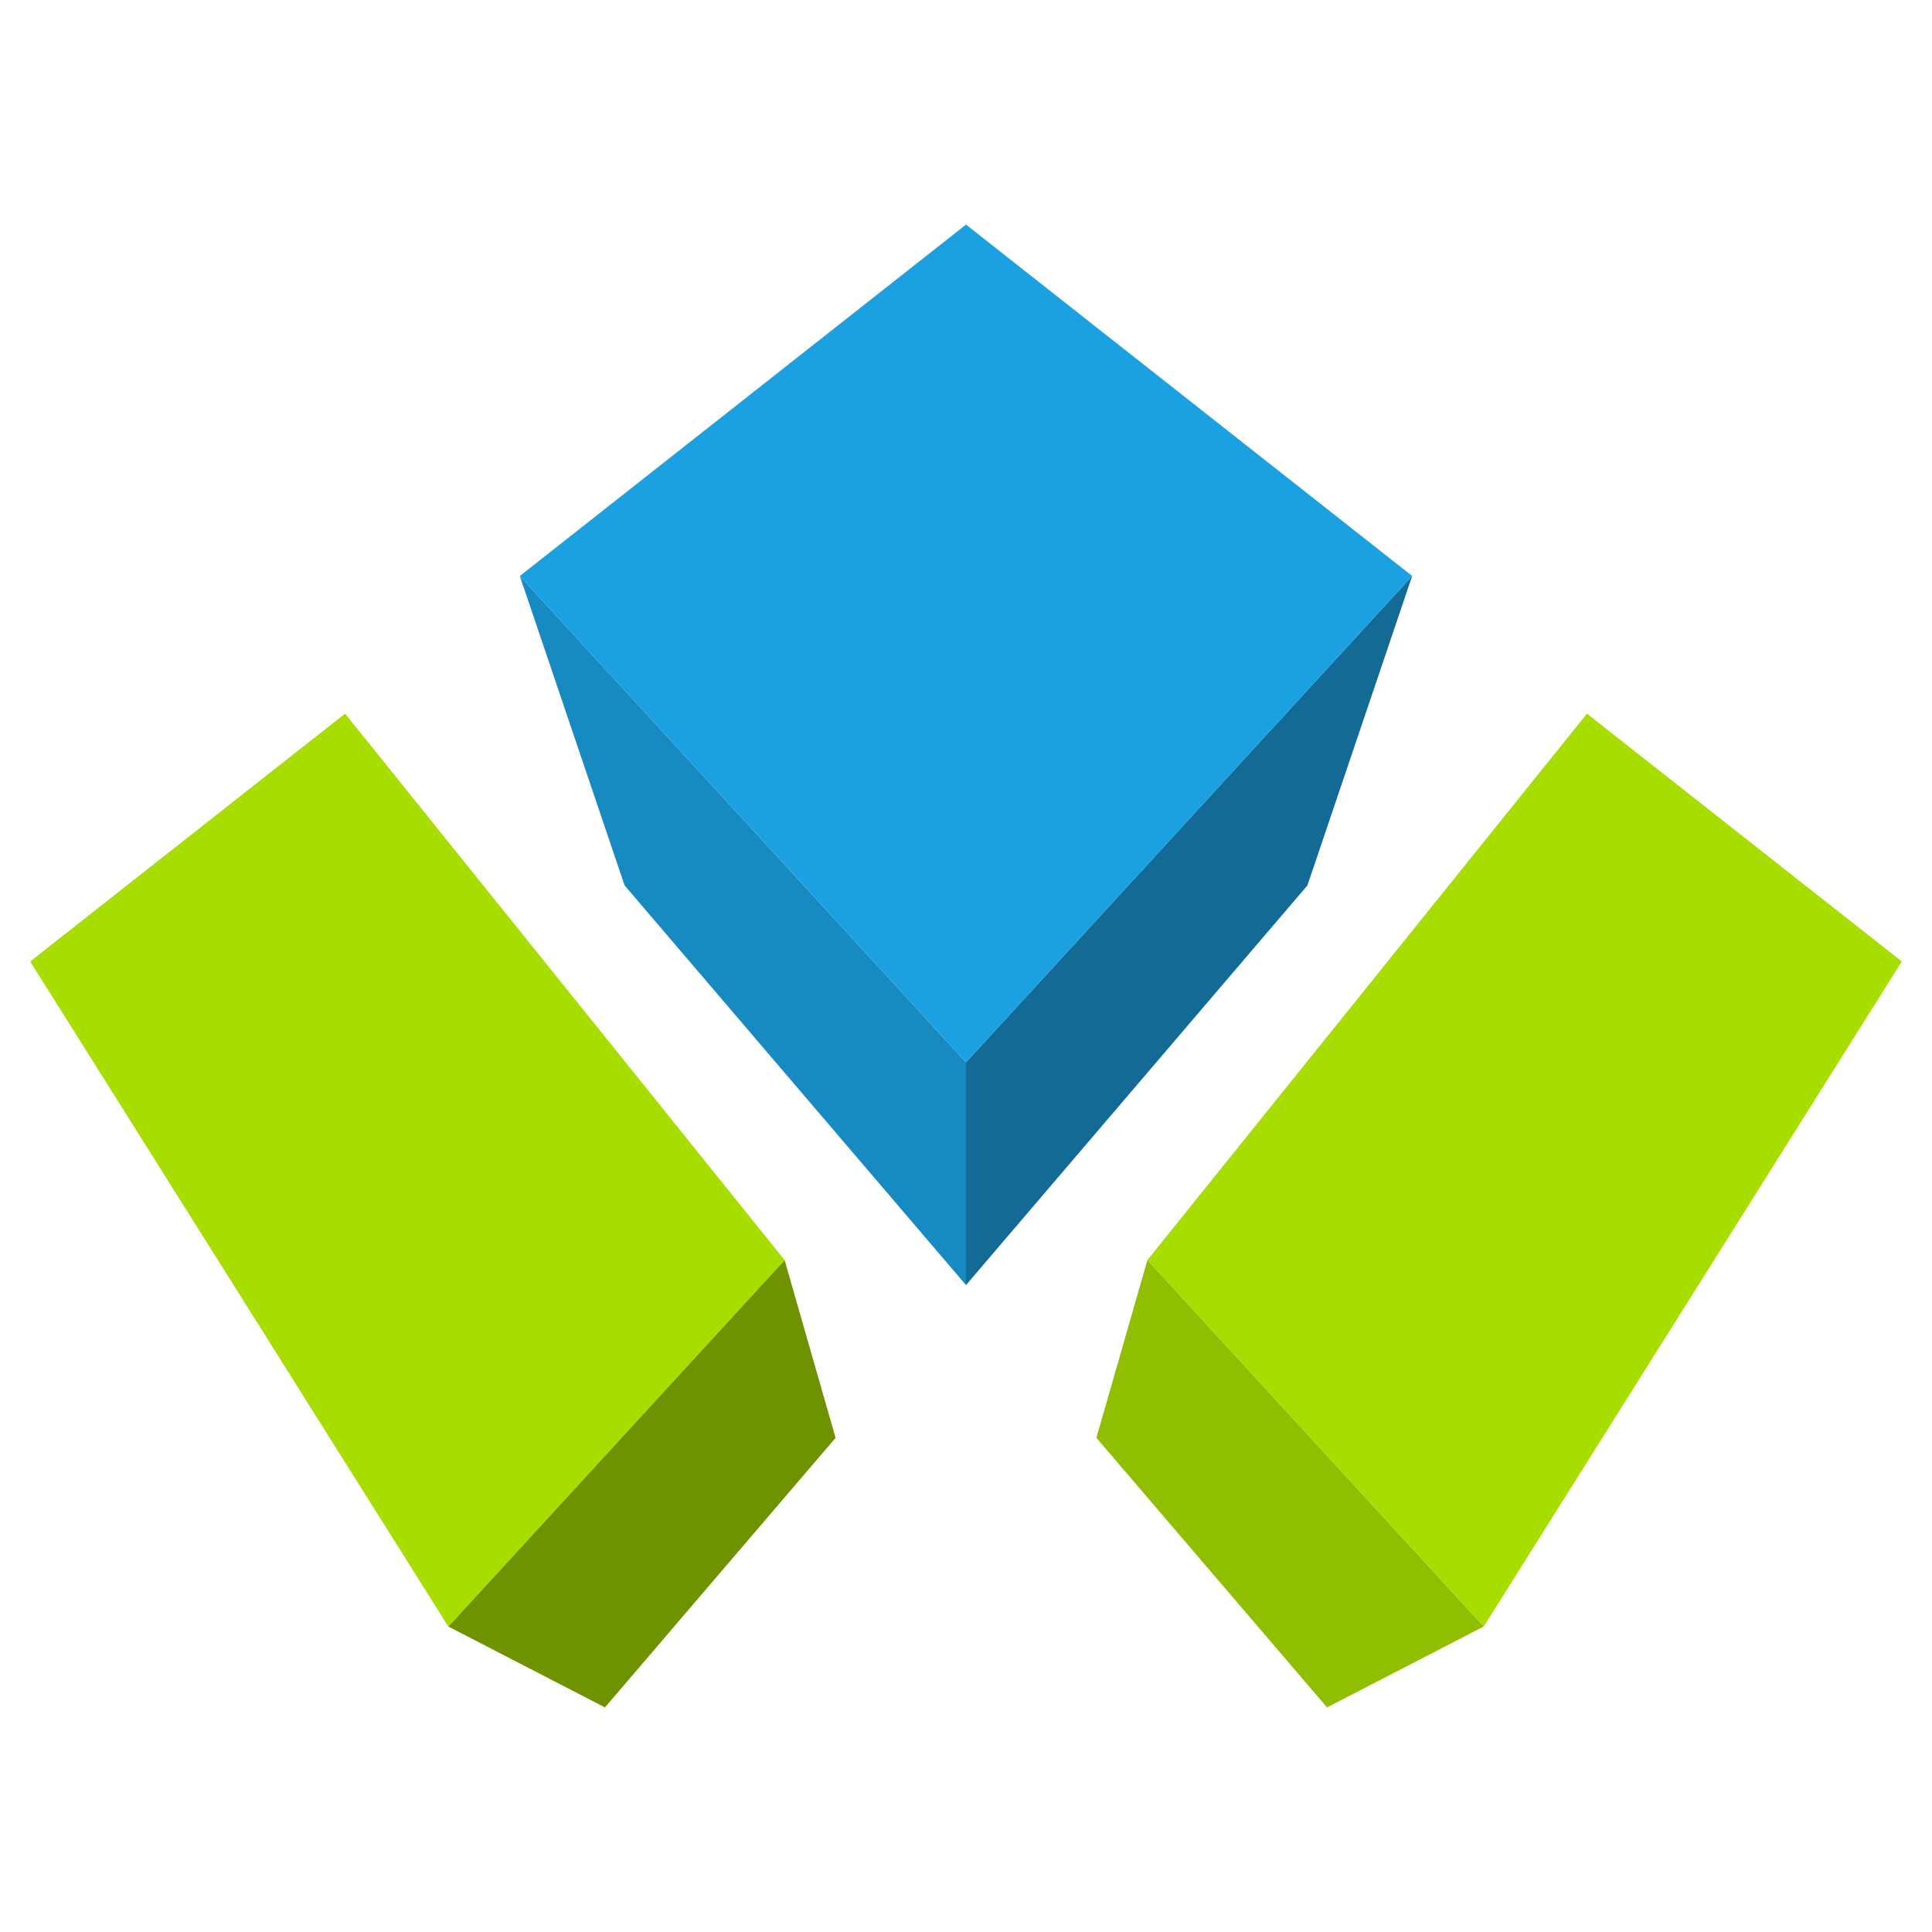
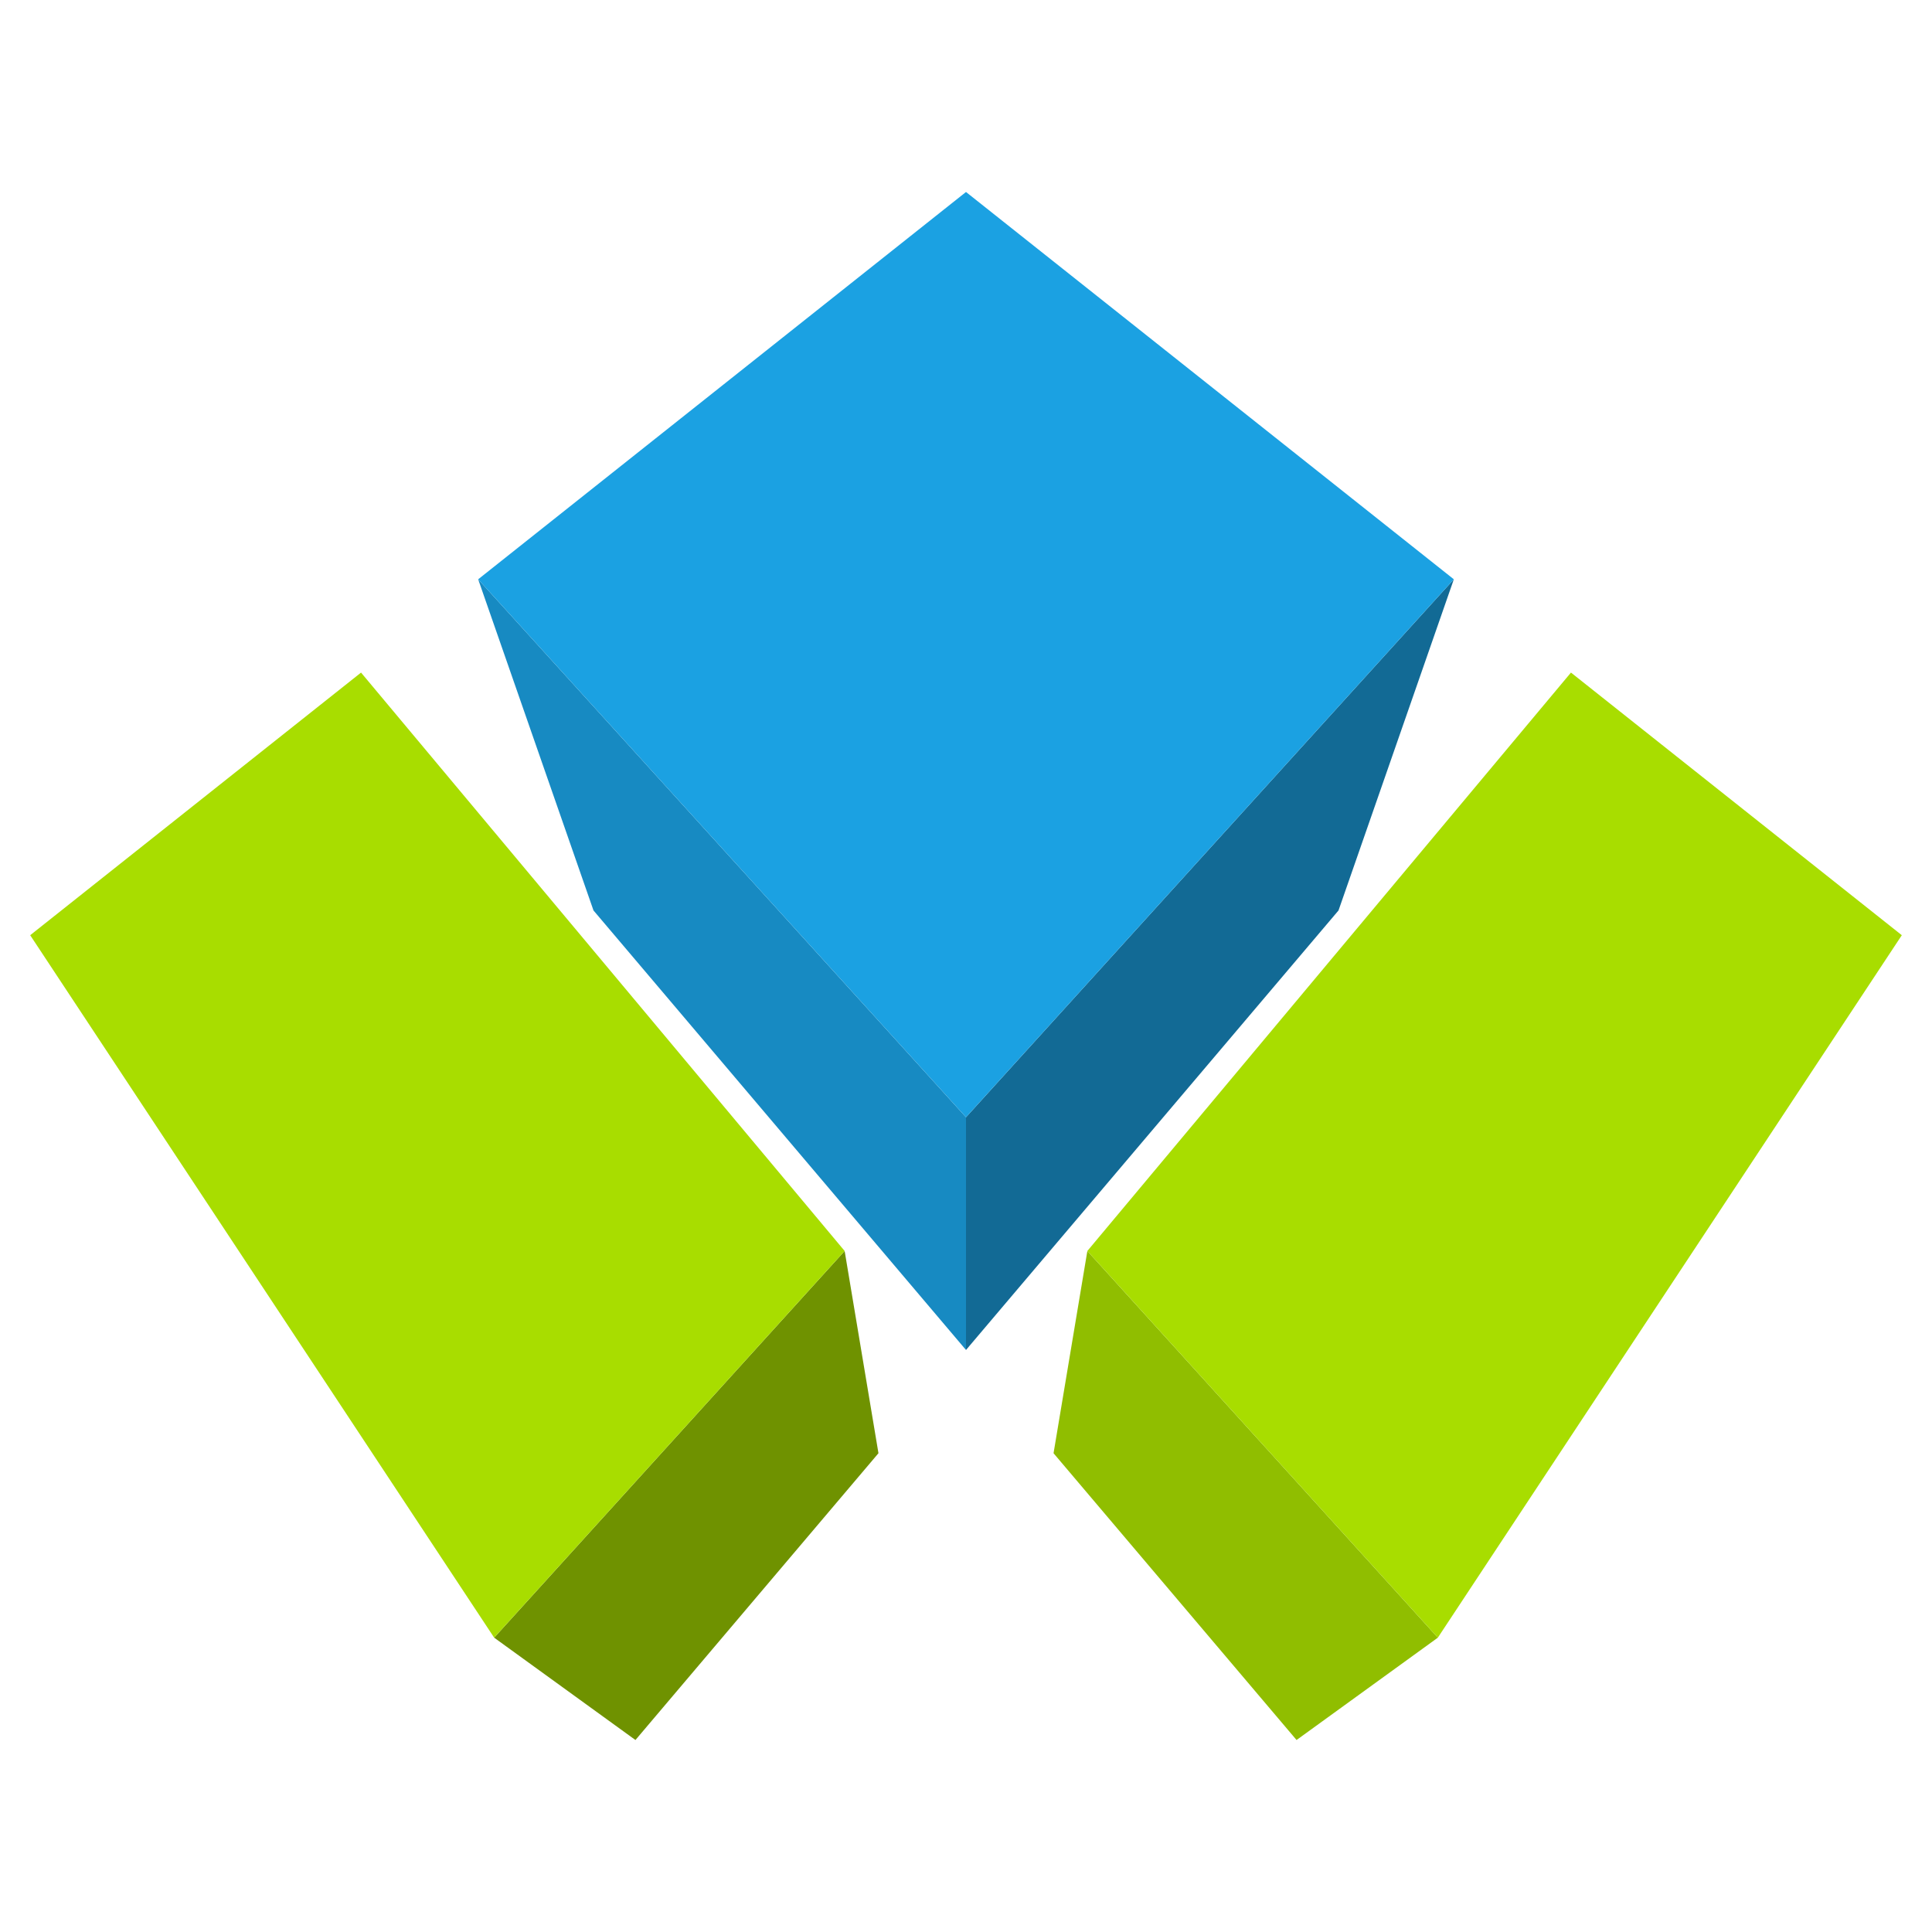
<svg xmlns="http://www.w3.org/2000/svg" viewBox="0 0 64 64" role="img" aria-label="yession">
-   <path d="M32 42.57 L20.69 29.33 L17.22 19.08 L32 35.19 Z" fill="#178ac2" />
-   <path d="M43.31 29.33 L32 42.57 L32 35.19 L46.78 19.08 Z" fill="#126a95" />
-   <path d="M27.68 47.63 L20.04 56.56 L14.85 53.88 L25.99 41.74 Z" fill="#6f9200" />
-   <path d="M43.96 56.56 L36.32 47.63 L38.01 41.74 L49.15 53.88 Z" fill="#90be00" />
-   <path d="M32 35.19 L17.22 19.08 L32 7.44 L46.78 19.08 Z" fill="#1ba1e2" />
-   <path d="M25.99 41.74 L14.85 53.88 L1 31.85 L11.43 23.64 Z" fill="#a8dd00" />
-   <path d="M52.57 23.64 L63 31.85 L49.15 53.88 L38.01 41.74 Z" fill="#a8dd00" />
+   <path d="M32 44.72 L19.66 30.16 L15.84 19.19 L32 37.01 Z" fill="#178ac2" />
+   <path d="M44.34 30.16 L32 44.72 L32 37.01 L48.16 19.19 Z" fill="#126a95" />
+   <path d="M29.1 48.14 L21.05 57.64 L16.37 54.25 L27.98 41.44 Z" fill="#6f9200" />
+   <path d="M42.95 57.64 L34.9 48.14 L36.02 41.44 L47.63 54.25 Z" fill="#90be00" />
+   <path d="M32 37.01 L15.84 19.19 L32 6.36 L48.16 19.19 Z" fill="#1ba1e2" />
+   <path d="M27.98 41.44 L16.37 54.25 L1 30.98 L11.96 22.28 Z" fill="#a8dd00" />
+   <path d="M52.04 22.28 L63 30.98 L47.63 54.25 L36.02 41.44 Z" fill="#a8dd00" />
</svg>
